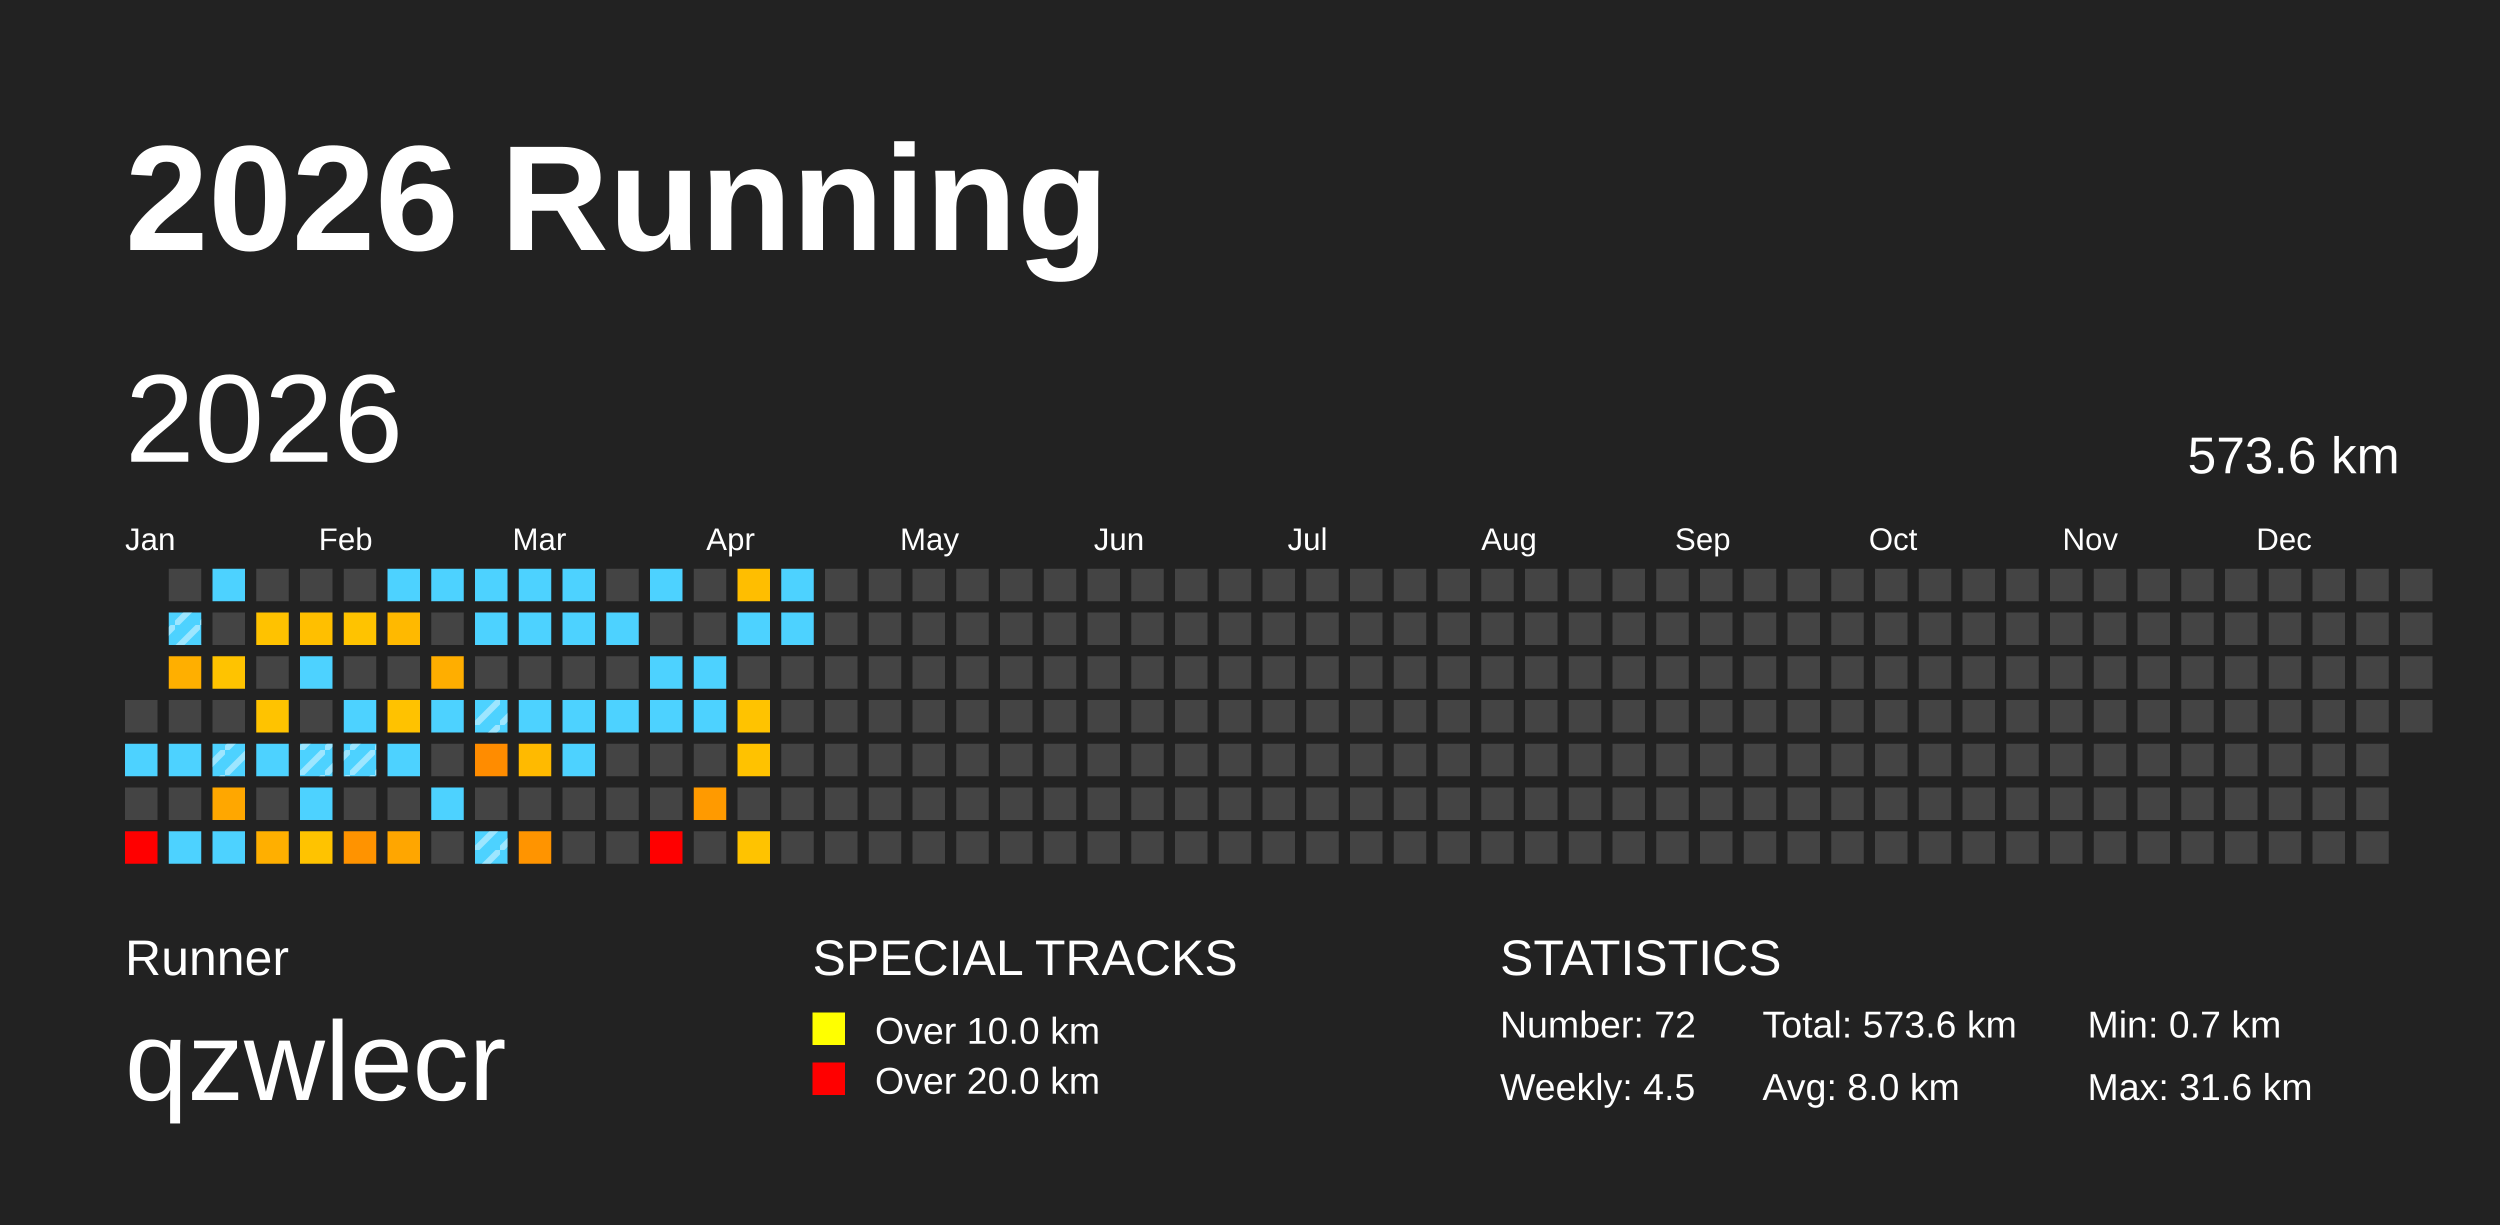
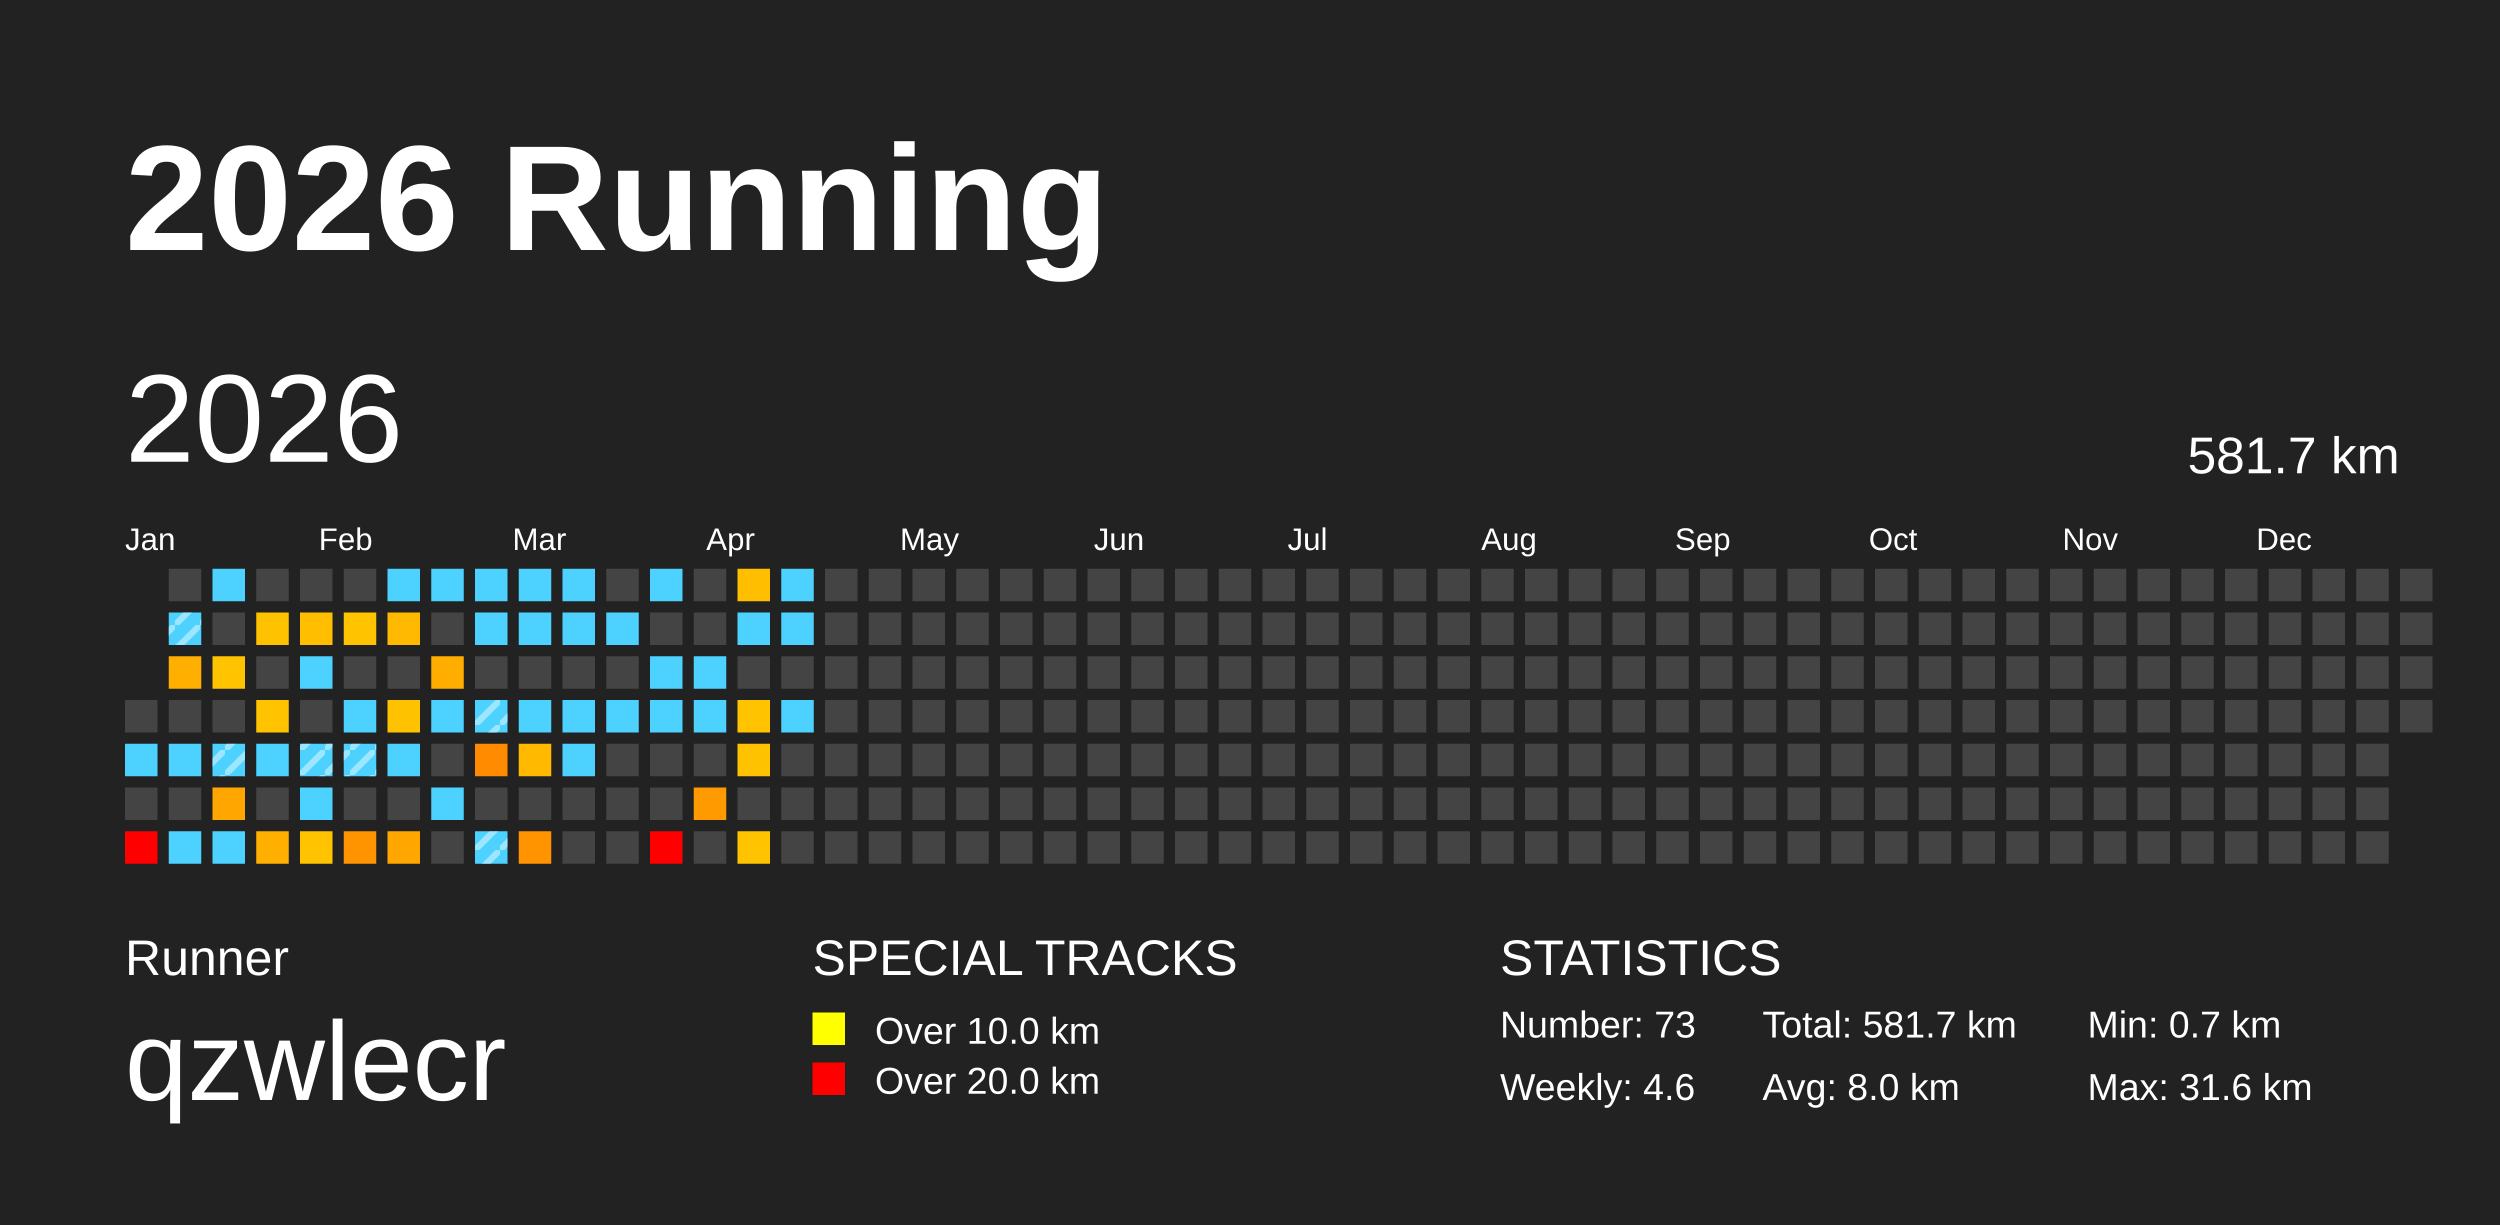
<svg xmlns="http://www.w3.org/2000/svg" baseProfile="full" height="98mm" version="1.1" viewBox="0,0,200,98" width="200mm">
  <defs>
    <pattern height="2" id="indoor-stripe" patternUnits="userSpaceOnUse" width="2">
      <line stroke="white" stroke-opacity="0.45" stroke-width="0.5" x1="0" x2="2" y1="2" y2="0" />
    </pattern>
  </defs>
  <rect fill="#222222" height="98" width="200" x="0" y="0" />
  <text fill="#FFFFFF" style="font-size:12px; font-family:Arial; font-weight:bold;" x="10" y="20">2026 Running</text>
  <text fill="#FFFFFF" style="font-size:4px; font-family:Arial" x="10" y="78">Runner</text>
  <text fill="#FFFFFF" style="font-size:9px; font-family:Arial" x="10" y="88">qzwlecr</text>
  <text fill="#FFFFFF" style="font-size:4px; font-family:Arial" x="65" y="78">SPECIAL TRACKS</text>
  <rect fill="yellow" height="2.6" width="2.6" x="65" y="81" />
  <text fill="#FFFFFF" style="font-size:3px; font-family:Arial" x="70" y="83.5">Over 10.0 km</text>
  <rect fill="red" height="2.6" width="2.6" x="65" y="85" />
  <text fill="#FFFFFF" style="font-size:3px; font-family:Arial" x="70" y="87.5">Over 20.0 km</text>
  <text fill="#FFFFFF" style="font-size:4px; font-family:Arial" x="120" y="78">STATISTICS</text>
-   <text fill="#FFFFFF" style="font-size:3px; font-family:Arial" x="120" y="83">Number: 72</text>
-   <text fill="#FFFFFF" style="font-size:3px; font-family:Arial" x="120" y="88">Weekly: 4.5</text>
-   <text fill="#FFFFFF" style="font-size:3px; font-family:Arial" x="141" y="83">Total: 573.6 km</text>
+   <text fill="#FFFFFF" style="font-size:3px; font-family:Arial" x="120" y="83">Number: 73</text>
+   <text fill="#FFFFFF" style="font-size:3px; font-family:Arial" x="120" y="88">Weekly: 4.6</text>
+   <text fill="#FFFFFF" style="font-size:3px; font-family:Arial" x="141" y="83">Total: 581.7 km</text>
  <text fill="#FFFFFF" style="font-size:3px; font-family:Arial" x="141" y="88">Avg: 8.0 km</text>
  <text fill="#FFFFFF" style="font-size:3px; font-family:Arial" x="167" y="83">Min: 0.7 km</text>
  <text fill="#FFFFFF" style="font-size:3px; font-family:Arial" x="167" y="88">Max: 31.6 km</text>
  <text dominant-baseline="hanging" fill="#FFFFFF" style="font-size:10.0px; font-family:Arial;" x="10" y="30">2026</text>
-   <text dominant-baseline="hanging" fill="#FFFFFF" style="font-size:4.125px; font-family:Arial;" x="175" y="35">573.6 km</text>
+   <text dominant-baseline="hanging" fill="#FFFFFF" style="font-size:4.125px; font-family:Arial;" x="175" y="35">581.7 km</text>
  <text fill="#FFFFFF" style="font-size:2.5px; font-family:Arial" x="10.0" y="44">Jan</text>
  <text fill="#FFFFFF" style="font-size:2.5px; font-family:Arial" x="25.5" y="44">Feb</text>
  <text fill="#FFFFFF" style="font-size:2.5px; font-family:Arial" x="41.0" y="44">Mar</text>
  <text fill="#FFFFFF" style="font-size:2.5px; font-family:Arial" x="56.5" y="44">Apr</text>
  <text fill="#FFFFFF" style="font-size:2.5px; font-family:Arial" x="72.0" y="44">May</text>
  <text fill="#FFFFFF" style="font-size:2.5px; font-family:Arial" x="87.5" y="44">Jun</text>
  <text fill="#FFFFFF" style="font-size:2.5px; font-family:Arial" x="103.0" y="44">Jul</text>
  <text fill="#FFFFFF" style="font-size:2.5px; font-family:Arial" x="118.5" y="44">Aug</text>
  <text fill="#FFFFFF" style="font-size:2.5px; font-family:Arial" x="134.0" y="44">Sep</text>
  <text fill="#FFFFFF" style="font-size:2.5px; font-family:Arial" x="149.5" y="44">Oct</text>
  <text fill="#FFFFFF" style="font-size:2.5px; font-family:Arial" x="165.0" y="44">Nov</text>
  <text fill="#FFFFFF" style="font-size:2.5px; font-family:Arial" x="180.5" y="44">Dec</text>
  <rect fill="#444444" height="2.6" width="2.6" x="10.0" y="56.0" />
  <rect fill="#4dd2ff" height="2.6" width="2.6" x="10.0" y="59.5" />
  <rect fill="#444444" height="2.6" width="2.6" x="10.0" y="63.0" />
  <rect fill="red" height="2.6" width="2.6" x="10.0" y="66.5" />
  <rect fill="#444444" height="2.6" width="2.6" x="13.5" y="45.5" />
  <rect fill="#4dd2ff" height="2.6" width="2.6" x="13.5" y="49.0" />
  <rect fill="url(#indoor-stripe)" height="2.6" width="2.6" x="13.5" y="49.0" />
  <rect fill="#ffaf00" height="2.6" width="2.6" x="13.5" y="52.5" />
  <rect fill="#444444" height="2.6" width="2.6" x="13.5" y="56.0" />
  <rect fill="#4dd2ff" height="2.6" width="2.6" x="13.5" y="59.5" />
  <rect fill="#444444" height="2.6" width="2.6" x="13.5" y="63.0" />
  <rect fill="#4dd2ff" height="2.6" width="2.6" x="13.5" y="66.5" />
  <rect fill="#4dd2ff" height="2.6" width="2.6" x="17.0" y="45.5" />
  <rect fill="#444444" height="2.6" width="2.6" x="17.0" y="49.0" />
  <rect fill="#ffc300" height="2.6" width="2.6" x="17.0" y="52.5" />
  <rect fill="#444444" height="2.6" width="2.6" x="17.0" y="56.0" />
  <rect fill="#4dd2ff" height="2.6" width="2.6" x="17.0" y="59.5" />
  <rect fill="url(#indoor-stripe)" height="2.6" width="2.6" x="17.0" y="59.5" />
  <rect fill="#ffa700" height="2.6" width="2.6" x="17.0" y="63.0" />
  <rect fill="#4dd2ff" height="2.6" width="2.6" x="17.0" y="66.5" />
  <rect fill="#444444" height="2.6" width="2.6" x="20.5" y="45.5" />
  <rect fill="#ffc200" height="2.6" width="2.6" x="20.5" y="49.0" />
  <rect fill="#444444" height="2.6" width="2.6" x="20.5" y="52.5" />
  <rect fill="#ffc300" height="2.6" width="2.6" x="20.5" y="56.0" />
  <rect fill="#4dd2ff" height="2.6" width="2.6" x="20.5" y="59.5" />
  <rect fill="#444444" height="2.6" width="2.6" x="20.5" y="63.0" />
  <rect fill="#ffaf00" height="2.6" width="2.6" x="20.5" y="66.5" />
  <rect fill="#444444" height="2.6" width="2.6" x="24.0" y="45.5" />
  <rect fill="#ffbf00" height="2.6" width="2.6" x="24.0" y="49.0" />
  <rect fill="#4dd2ff" height="2.6" width="2.6" x="24.0" y="52.5" />
  <rect fill="#444444" height="2.6" width="2.6" x="24.0" y="56.0" />
  <rect fill="#4dd2ff" height="2.6" width="2.6" x="24.0" y="59.5" />
  <rect fill="url(#indoor-stripe)" height="2.6" width="2.6" x="24.0" y="59.5" />
  <rect fill="#4dd2ff" height="2.6" width="2.6" x="24.0" y="63.0" />
  <rect fill="#ffc300" height="2.6" width="2.6" x="24.0" y="66.5" />
  <rect fill="#444444" height="2.6" width="2.6" x="27.5" y="45.5" />
  <rect fill="#ffc300" height="2.6" width="2.6" x="27.5" y="49.0" />
  <rect fill="#444444" height="2.6" width="2.6" x="27.5" y="52.5" />
  <rect fill="#4dd2ff" height="2.6" width="2.6" x="27.5" y="56.0" />
  <rect fill="#4dd2ff" height="2.6" width="2.6" x="27.5" y="59.5" />
  <rect fill="url(#indoor-stripe)" height="2.6" width="2.6" x="27.5" y="59.5" />
  <rect fill="#444444" height="2.6" width="2.6" x="27.5" y="63.0" />
  <rect fill="#ff9300" height="2.6" width="2.6" x="27.5" y="66.5" />
  <rect fill="#4dd2ff" height="2.6" width="2.6" x="31.0" y="45.5" />
  <rect fill="#ffb900" height="2.6" width="2.6" x="31.0" y="49.0" />
  <rect fill="#444444" height="2.6" width="2.6" x="31.0" y="52.5" />
  <rect fill="#ffc200" height="2.6" width="2.6" x="31.0" y="56.0" />
  <rect fill="#4dd2ff" height="2.6" width="2.6" x="31.0" y="59.5" />
  <rect fill="#444444" height="2.6" width="2.6" x="31.0" y="63.0" />
  <rect fill="#ffa600" height="2.6" width="2.6" x="31.0" y="66.5" />
  <rect fill="#4dd2ff" height="2.6" width="2.6" x="34.5" y="45.5" />
  <rect fill="#444444" height="2.6" width="2.6" x="34.5" y="49.0" />
  <rect fill="#ffae00" height="2.6" width="2.6" x="34.5" y="52.5" />
  <rect fill="#4dd2ff" height="2.6" width="2.6" x="34.5" y="56.0" />
  <rect fill="#444444" height="2.6" width="2.6" x="34.5" y="59.5" />
  <rect fill="#4dd2ff" height="2.6" width="2.6" x="34.5" y="63.0" />
  <rect fill="#444444" height="2.6" width="2.6" x="34.5" y="66.5" />
  <rect fill="#4dd2ff" height="2.6" width="2.6" x="38.0" y="45.5" />
  <rect fill="#4dd2ff" height="2.6" width="2.6" x="38.0" y="49.0" />
  <rect fill="#444444" height="2.6" width="2.6" x="38.0" y="52.5" />
  <rect fill="#4dd2ff" height="2.6" width="2.6" x="38.0" y="56.0" />
  <rect fill="url(#indoor-stripe)" height="2.6" width="2.6" x="38.0" y="56.0" />
  <rect fill="#ff8c00" height="2.6" width="2.6" x="38.0" y="59.5" />
  <rect fill="#444444" height="2.6" width="2.6" x="38.0" y="63.0" />
  <rect fill="#4dd2ff" height="2.6" width="2.6" x="38.0" y="66.5" />
  <rect fill="url(#indoor-stripe)" height="2.6" width="2.6" x="38.0" y="66.5" />
  <rect fill="#4dd2ff" height="2.6" width="2.6" x="41.5" y="45.5" />
  <rect fill="#4dd2ff" height="2.6" width="2.6" x="41.5" y="49.0" />
  <rect fill="#444444" height="2.6" width="2.6" x="41.5" y="52.5" />
  <rect fill="#4dd2ff" height="2.6" width="2.6" x="41.5" y="56.0" />
  <rect fill="#ffba00" height="2.6" width="2.6" x="41.5" y="59.5" />
  <rect fill="#444444" height="2.6" width="2.6" x="41.5" y="63.0" />
  <rect fill="#ff9400" height="2.6" width="2.6" x="41.5" y="66.5" />
  <rect fill="#4dd2ff" height="2.6" width="2.6" x="45.0" y="45.5" />
  <rect fill="#4dd2ff" height="2.6" width="2.6" x="45.0" y="49.0" />
  <rect fill="#444444" height="2.6" width="2.6" x="45.0" y="52.5" />
  <rect fill="#4dd2ff" height="2.6" width="2.6" x="45.0" y="56.0" />
  <rect fill="#4dd2ff" height="2.6" width="2.6" x="45.0" y="59.5" />
  <rect fill="#444444" height="2.6" width="2.6" x="45.0" y="63.0" />
  <rect fill="#444444" height="2.6" width="2.6" x="45.0" y="66.5" />
  <rect fill="#444444" height="2.6" width="2.6" x="48.5" y="45.5" />
  <rect fill="#4dd2ff" height="2.6" width="2.6" x="48.5" y="49.0" />
  <rect fill="#444444" height="2.6" width="2.6" x="48.5" y="52.5" />
  <rect fill="#4dd2ff" height="2.6" width="2.6" x="48.5" y="56.0" />
  <rect fill="#444444" height="2.6" width="2.6" x="48.5" y="59.5" />
  <rect fill="#444444" height="2.6" width="2.6" x="48.5" y="63.0" />
  <rect fill="#444444" height="2.6" width="2.6" x="48.5" y="66.5" />
  <rect fill="#4dd2ff" height="2.6" width="2.6" x="52.0" y="45.5" />
  <rect fill="#444444" height="2.6" width="2.6" x="52.0" y="49.0" />
  <rect fill="#4dd2ff" height="2.6" width="2.6" x="52.0" y="52.5" />
  <rect fill="#4dd2ff" height="2.6" width="2.6" x="52.0" y="56.0" />
  <rect fill="#444444" height="2.6" width="2.6" x="52.0" y="59.5" />
  <rect fill="#444444" height="2.6" width="2.6" x="52.0" y="63.0" />
  <rect fill="red" height="2.6" width="2.6" x="52.0" y="66.5" />
  <rect fill="#444444" height="2.6" width="2.6" x="55.5" y="45.5" />
  <rect fill="#444444" height="2.6" width="2.6" x="55.5" y="49.0" />
  <rect fill="#4dd2ff" height="2.6" width="2.6" x="55.5" y="52.5" />
  <rect fill="#4dd2ff" height="2.6" width="2.6" x="55.5" y="56.0" />
  <rect fill="#444444" height="2.6" width="2.6" x="55.5" y="59.5" />
  <rect fill="#ff9a00" height="2.6" width="2.6" x="55.5" y="63.0" />
  <rect fill="#444444" height="2.6" width="2.6" x="55.5" y="66.5" />
  <rect fill="#ffbe00" height="2.6" width="2.6" x="59.0" y="45.5" />
  <rect fill="#4dd2ff" height="2.6" width="2.6" x="59.0" y="49.0" />
  <rect fill="#444444" height="2.6" width="2.6" x="59.0" y="52.5" />
  <rect fill="#ffc300" height="2.6" width="2.6" x="59.0" y="56.0" />
  <rect fill="#ffc200" height="2.6" width="2.6" x="59.0" y="59.5" />
  <rect fill="#444444" height="2.6" width="2.6" x="59.0" y="63.0" />
  <rect fill="#ffc300" height="2.6" width="2.6" x="59.0" y="66.5" />
  <rect fill="#4dd2ff" height="2.6" width="2.6" x="62.5" y="45.5" />
  <rect fill="#4dd2ff" height="2.6" width="2.6" x="62.5" y="49.0" />
  <rect fill="#444444" height="2.6" width="2.6" x="62.5" y="52.5" />
-   <rect fill="#444444" height="2.6" width="2.6" x="62.5" y="56.0" />
+   <rect fill="#4dd2ff" height="2.6" width="2.6" x="62.5" y="56.0" />
  <rect fill="#444444" height="2.6" width="2.6" x="62.5" y="59.5" />
  <rect fill="#444444" height="2.6" width="2.6" x="62.5" y="63.0" />
  <rect fill="#444444" height="2.6" width="2.6" x="62.5" y="66.5" />
  <rect fill="#444444" height="2.6" width="2.6" x="66.0" y="45.5" />
  <rect fill="#444444" height="2.6" width="2.6" x="66.0" y="49.0" />
  <rect fill="#444444" height="2.6" width="2.6" x="66.0" y="52.5" />
  <rect fill="#444444" height="2.6" width="2.6" x="66.0" y="56.0" />
  <rect fill="#444444" height="2.6" width="2.6" x="66.0" y="59.5" />
  <rect fill="#444444" height="2.6" width="2.6" x="66.0" y="63.0" />
  <rect fill="#444444" height="2.6" width="2.6" x="66.0" y="66.5" />
  <rect fill="#444444" height="2.6" width="2.6" x="69.5" y="45.5" />
  <rect fill="#444444" height="2.6" width="2.6" x="69.5" y="49.0" />
  <rect fill="#444444" height="2.6" width="2.6" x="69.5" y="52.5" />
  <rect fill="#444444" height="2.6" width="2.6" x="69.5" y="56.0" />
  <rect fill="#444444" height="2.6" width="2.6" x="69.5" y="59.5" />
  <rect fill="#444444" height="2.6" width="2.6" x="69.5" y="63.0" />
  <rect fill="#444444" height="2.6" width="2.6" x="69.5" y="66.5" />
  <rect fill="#444444" height="2.6" width="2.6" x="73.0" y="45.5" />
  <rect fill="#444444" height="2.6" width="2.6" x="73.0" y="49.0" />
  <rect fill="#444444" height="2.6" width="2.6" x="73.0" y="52.5" />
  <rect fill="#444444" height="2.6" width="2.6" x="73.0" y="56.0" />
  <rect fill="#444444" height="2.6" width="2.6" x="73.0" y="59.5" />
  <rect fill="#444444" height="2.6" width="2.6" x="73.0" y="63.0" />
  <rect fill="#444444" height="2.6" width="2.6" x="73.0" y="66.5" />
  <rect fill="#444444" height="2.6" width="2.6" x="76.5" y="45.5" />
  <rect fill="#444444" height="2.6" width="2.6" x="76.5" y="49.0" />
  <rect fill="#444444" height="2.6" width="2.6" x="76.5" y="52.5" />
  <rect fill="#444444" height="2.6" width="2.6" x="76.5" y="56.0" />
  <rect fill="#444444" height="2.6" width="2.6" x="76.5" y="59.5" />
  <rect fill="#444444" height="2.6" width="2.6" x="76.5" y="63.0" />
  <rect fill="#444444" height="2.6" width="2.6" x="76.5" y="66.5" />
  <rect fill="#444444" height="2.6" width="2.6" x="80.0" y="45.5" />
  <rect fill="#444444" height="2.6" width="2.6" x="80.0" y="49.0" />
  <rect fill="#444444" height="2.6" width="2.6" x="80.0" y="52.5" />
  <rect fill="#444444" height="2.6" width="2.6" x="80.0" y="56.0" />
  <rect fill="#444444" height="2.6" width="2.6" x="80.0" y="59.5" />
  <rect fill="#444444" height="2.6" width="2.6" x="80.0" y="63.0" />
  <rect fill="#444444" height="2.6" width="2.6" x="80.0" y="66.5" />
  <rect fill="#444444" height="2.6" width="2.6" x="83.5" y="45.5" />
  <rect fill="#444444" height="2.6" width="2.6" x="83.5" y="49.0" />
  <rect fill="#444444" height="2.6" width="2.6" x="83.5" y="52.5" />
  <rect fill="#444444" height="2.6" width="2.6" x="83.5" y="56.0" />
  <rect fill="#444444" height="2.6" width="2.6" x="83.5" y="59.5" />
  <rect fill="#444444" height="2.6" width="2.6" x="83.5" y="63.0" />
  <rect fill="#444444" height="2.6" width="2.6" x="83.5" y="66.5" />
  <rect fill="#444444" height="2.6" width="2.6" x="87.0" y="45.5" />
  <rect fill="#444444" height="2.6" width="2.6" x="87.0" y="49.0" />
  <rect fill="#444444" height="2.6" width="2.6" x="87.0" y="52.5" />
  <rect fill="#444444" height="2.6" width="2.6" x="87.0" y="56.0" />
  <rect fill="#444444" height="2.6" width="2.6" x="87.0" y="59.5" />
  <rect fill="#444444" height="2.6" width="2.6" x="87.0" y="63.0" />
  <rect fill="#444444" height="2.6" width="2.6" x="87.0" y="66.5" />
  <rect fill="#444444" height="2.6" width="2.6" x="90.5" y="45.5" />
  <rect fill="#444444" height="2.6" width="2.6" x="90.5" y="49.0" />
  <rect fill="#444444" height="2.6" width="2.6" x="90.5" y="52.5" />
  <rect fill="#444444" height="2.6" width="2.6" x="90.5" y="56.0" />
  <rect fill="#444444" height="2.6" width="2.6" x="90.5" y="59.5" />
  <rect fill="#444444" height="2.6" width="2.6" x="90.5" y="63.0" />
  <rect fill="#444444" height="2.6" width="2.6" x="90.5" y="66.5" />
  <rect fill="#444444" height="2.6" width="2.6" x="94.0" y="45.5" />
  <rect fill="#444444" height="2.6" width="2.6" x="94.0" y="49.0" />
  <rect fill="#444444" height="2.6" width="2.6" x="94.0" y="52.5" />
  <rect fill="#444444" height="2.6" width="2.6" x="94.0" y="56.0" />
  <rect fill="#444444" height="2.6" width="2.6" x="94.0" y="59.5" />
  <rect fill="#444444" height="2.6" width="2.6" x="94.0" y="63.0" />
  <rect fill="#444444" height="2.6" width="2.6" x="94.0" y="66.5" />
  <rect fill="#444444" height="2.6" width="2.6" x="97.5" y="45.5" />
  <rect fill="#444444" height="2.6" width="2.6" x="97.5" y="49.0" />
  <rect fill="#444444" height="2.6" width="2.6" x="97.5" y="52.5" />
  <rect fill="#444444" height="2.6" width="2.6" x="97.5" y="56.0" />
  <rect fill="#444444" height="2.6" width="2.6" x="97.5" y="59.5" />
  <rect fill="#444444" height="2.6" width="2.6" x="97.5" y="63.0" />
  <rect fill="#444444" height="2.6" width="2.6" x="97.5" y="66.5" />
  <rect fill="#444444" height="2.6" width="2.6" x="101.0" y="45.5" />
  <rect fill="#444444" height="2.6" width="2.6" x="101.0" y="49.0" />
  <rect fill="#444444" height="2.6" width="2.6" x="101.0" y="52.5" />
  <rect fill="#444444" height="2.6" width="2.6" x="101.0" y="56.0" />
  <rect fill="#444444" height="2.6" width="2.6" x="101.0" y="59.5" />
  <rect fill="#444444" height="2.6" width="2.6" x="101.0" y="63.0" />
  <rect fill="#444444" height="2.6" width="2.6" x="101.0" y="66.5" />
  <rect fill="#444444" height="2.6" width="2.6" x="104.5" y="45.5" />
  <rect fill="#444444" height="2.6" width="2.6" x="104.5" y="49.0" />
  <rect fill="#444444" height="2.6" width="2.6" x="104.5" y="52.5" />
  <rect fill="#444444" height="2.6" width="2.6" x="104.5" y="56.0" />
  <rect fill="#444444" height="2.6" width="2.6" x="104.5" y="59.5" />
  <rect fill="#444444" height="2.6" width="2.6" x="104.5" y="63.0" />
  <rect fill="#444444" height="2.6" width="2.6" x="104.5" y="66.5" />
  <rect fill="#444444" height="2.6" width="2.6" x="108.0" y="45.5" />
  <rect fill="#444444" height="2.6" width="2.6" x="108.0" y="49.0" />
  <rect fill="#444444" height="2.6" width="2.6" x="108.0" y="52.5" />
  <rect fill="#444444" height="2.6" width="2.6" x="108.0" y="56.0" />
  <rect fill="#444444" height="2.6" width="2.6" x="108.0" y="59.5" />
  <rect fill="#444444" height="2.6" width="2.6" x="108.0" y="63.0" />
  <rect fill="#444444" height="2.6" width="2.6" x="108.0" y="66.5" />
  <rect fill="#444444" height="2.6" width="2.6" x="111.5" y="45.5" />
  <rect fill="#444444" height="2.6" width="2.6" x="111.5" y="49.0" />
  <rect fill="#444444" height="2.6" width="2.6" x="111.5" y="52.5" />
  <rect fill="#444444" height="2.6" width="2.6" x="111.5" y="56.0" />
  <rect fill="#444444" height="2.6" width="2.6" x="111.5" y="59.5" />
  <rect fill="#444444" height="2.6" width="2.6" x="111.5" y="63.0" />
  <rect fill="#444444" height="2.6" width="2.6" x="111.5" y="66.5" />
  <rect fill="#444444" height="2.6" width="2.6" x="115.0" y="45.5" />
  <rect fill="#444444" height="2.6" width="2.6" x="115.0" y="49.0" />
  <rect fill="#444444" height="2.6" width="2.6" x="115.0" y="52.5" />
  <rect fill="#444444" height="2.6" width="2.6" x="115.0" y="56.0" />
  <rect fill="#444444" height="2.6" width="2.6" x="115.0" y="59.5" />
  <rect fill="#444444" height="2.6" width="2.6" x="115.0" y="63.0" />
  <rect fill="#444444" height="2.6" width="2.6" x="115.0" y="66.5" />
  <rect fill="#444444" height="2.6" width="2.6" x="118.5" y="45.5" />
  <rect fill="#444444" height="2.6" width="2.6" x="118.5" y="49.0" />
  <rect fill="#444444" height="2.6" width="2.6" x="118.5" y="52.5" />
  <rect fill="#444444" height="2.6" width="2.6" x="118.5" y="56.0" />
  <rect fill="#444444" height="2.6" width="2.6" x="118.5" y="59.5" />
  <rect fill="#444444" height="2.6" width="2.6" x="118.5" y="63.0" />
  <rect fill="#444444" height="2.6" width="2.6" x="118.5" y="66.5" />
  <rect fill="#444444" height="2.6" width="2.6" x="122.0" y="45.5" />
  <rect fill="#444444" height="2.6" width="2.6" x="122.0" y="49.0" />
  <rect fill="#444444" height="2.6" width="2.6" x="122.0" y="52.5" />
  <rect fill="#444444" height="2.6" width="2.6" x="122.0" y="56.0" />
  <rect fill="#444444" height="2.6" width="2.6" x="122.0" y="59.5" />
  <rect fill="#444444" height="2.6" width="2.6" x="122.0" y="63.0" />
  <rect fill="#444444" height="2.6" width="2.6" x="122.0" y="66.5" />
  <rect fill="#444444" height="2.6" width="2.6" x="125.5" y="45.5" />
  <rect fill="#444444" height="2.6" width="2.6" x="125.5" y="49.0" />
  <rect fill="#444444" height="2.6" width="2.6" x="125.5" y="52.5" />
  <rect fill="#444444" height="2.6" width="2.6" x="125.5" y="56.0" />
  <rect fill="#444444" height="2.6" width="2.6" x="125.5" y="59.5" />
  <rect fill="#444444" height="2.6" width="2.6" x="125.5" y="63.0" />
  <rect fill="#444444" height="2.6" width="2.6" x="125.5" y="66.5" />
  <rect fill="#444444" height="2.6" width="2.6" x="129.0" y="45.5" />
  <rect fill="#444444" height="2.6" width="2.6" x="129.0" y="49.0" />
  <rect fill="#444444" height="2.6" width="2.6" x="129.0" y="52.5" />
  <rect fill="#444444" height="2.6" width="2.6" x="129.0" y="56.0" />
  <rect fill="#444444" height="2.6" width="2.6" x="129.0" y="59.5" />
  <rect fill="#444444" height="2.6" width="2.6" x="129.0" y="63.0" />
  <rect fill="#444444" height="2.6" width="2.6" x="129.0" y="66.5" />
  <rect fill="#444444" height="2.6" width="2.6" x="132.5" y="45.5" />
  <rect fill="#444444" height="2.6" width="2.6" x="132.5" y="49.0" />
  <rect fill="#444444" height="2.6" width="2.6" x="132.5" y="52.5" />
  <rect fill="#444444" height="2.6" width="2.6" x="132.5" y="56.0" />
  <rect fill="#444444" height="2.6" width="2.6" x="132.5" y="59.5" />
  <rect fill="#444444" height="2.6" width="2.6" x="132.5" y="63.0" />
  <rect fill="#444444" height="2.6" width="2.6" x="132.5" y="66.5" />
  <rect fill="#444444" height="2.6" width="2.6" x="136.0" y="45.5" />
  <rect fill="#444444" height="2.6" width="2.6" x="136.0" y="49.0" />
  <rect fill="#444444" height="2.6" width="2.6" x="136.0" y="52.5" />
  <rect fill="#444444" height="2.6" width="2.6" x="136.0" y="56.0" />
  <rect fill="#444444" height="2.6" width="2.6" x="136.0" y="59.5" />
  <rect fill="#444444" height="2.6" width="2.6" x="136.0" y="63.0" />
  <rect fill="#444444" height="2.6" width="2.6" x="136.0" y="66.5" />
  <rect fill="#444444" height="2.6" width="2.6" x="139.5" y="45.5" />
  <rect fill="#444444" height="2.6" width="2.6" x="139.5" y="49.0" />
  <rect fill="#444444" height="2.6" width="2.6" x="139.5" y="52.5" />
  <rect fill="#444444" height="2.6" width="2.6" x="139.5" y="56.0" />
  <rect fill="#444444" height="2.6" width="2.6" x="139.5" y="59.5" />
  <rect fill="#444444" height="2.6" width="2.6" x="139.5" y="63.0" />
  <rect fill="#444444" height="2.6" width="2.6" x="139.5" y="66.5" />
  <rect fill="#444444" height="2.6" width="2.6" x="143.0" y="45.5" />
  <rect fill="#444444" height="2.6" width="2.6" x="143.0" y="49.0" />
  <rect fill="#444444" height="2.6" width="2.6" x="143.0" y="52.5" />
  <rect fill="#444444" height="2.6" width="2.6" x="143.0" y="56.0" />
  <rect fill="#444444" height="2.6" width="2.6" x="143.0" y="59.5" />
  <rect fill="#444444" height="2.6" width="2.6" x="143.0" y="63.0" />
  <rect fill="#444444" height="2.6" width="2.6" x="143.0" y="66.5" />
  <rect fill="#444444" height="2.6" width="2.6" x="146.5" y="45.5" />
  <rect fill="#444444" height="2.6" width="2.6" x="146.5" y="49.0" />
  <rect fill="#444444" height="2.6" width="2.6" x="146.5" y="52.5" />
  <rect fill="#444444" height="2.6" width="2.6" x="146.5" y="56.0" />
  <rect fill="#444444" height="2.6" width="2.6" x="146.5" y="59.5" />
  <rect fill="#444444" height="2.6" width="2.6" x="146.5" y="63.0" />
  <rect fill="#444444" height="2.6" width="2.6" x="146.5" y="66.5" />
  <rect fill="#444444" height="2.6" width="2.6" x="150.0" y="45.5" />
  <rect fill="#444444" height="2.6" width="2.6" x="150.0" y="49.0" />
  <rect fill="#444444" height="2.6" width="2.6" x="150.0" y="52.5" />
  <rect fill="#444444" height="2.6" width="2.6" x="150.0" y="56.0" />
  <rect fill="#444444" height="2.6" width="2.6" x="150.0" y="59.5" />
  <rect fill="#444444" height="2.6" width="2.6" x="150.0" y="63.0" />
  <rect fill="#444444" height="2.6" width="2.6" x="150.0" y="66.5" />
  <rect fill="#444444" height="2.6" width="2.6" x="153.5" y="45.5" />
  <rect fill="#444444" height="2.6" width="2.6" x="153.5" y="49.0" />
  <rect fill="#444444" height="2.6" width="2.6" x="153.5" y="52.5" />
  <rect fill="#444444" height="2.6" width="2.6" x="153.5" y="56.0" />
  <rect fill="#444444" height="2.6" width="2.6" x="153.5" y="59.5" />
  <rect fill="#444444" height="2.6" width="2.6" x="153.5" y="63.0" />
  <rect fill="#444444" height="2.6" width="2.6" x="153.5" y="66.5" />
  <rect fill="#444444" height="2.6" width="2.6" x="157.0" y="45.5" />
  <rect fill="#444444" height="2.6" width="2.6" x="157.0" y="49.0" />
  <rect fill="#444444" height="2.6" width="2.6" x="157.0" y="52.5" />
  <rect fill="#444444" height="2.6" width="2.6" x="157.0" y="56.0" />
  <rect fill="#444444" height="2.6" width="2.6" x="157.0" y="59.5" />
  <rect fill="#444444" height="2.6" width="2.6" x="157.0" y="63.0" />
  <rect fill="#444444" height="2.6" width="2.6" x="157.0" y="66.5" />
  <rect fill="#444444" height="2.6" width="2.6" x="160.5" y="45.5" />
  <rect fill="#444444" height="2.6" width="2.6" x="160.5" y="49.0" />
  <rect fill="#444444" height="2.6" width="2.6" x="160.5" y="52.5" />
  <rect fill="#444444" height="2.6" width="2.6" x="160.5" y="56.0" />
  <rect fill="#444444" height="2.6" width="2.6" x="160.5" y="59.5" />
  <rect fill="#444444" height="2.6" width="2.6" x="160.5" y="63.0" />
  <rect fill="#444444" height="2.6" width="2.6" x="160.5" y="66.5" />
  <rect fill="#444444" height="2.6" width="2.6" x="164.0" y="45.5" />
  <rect fill="#444444" height="2.6" width="2.6" x="164.0" y="49.0" />
  <rect fill="#444444" height="2.6" width="2.6" x="164.0" y="52.5" />
  <rect fill="#444444" height="2.6" width="2.6" x="164.0" y="56.0" />
  <rect fill="#444444" height="2.6" width="2.6" x="164.0" y="59.5" />
  <rect fill="#444444" height="2.6" width="2.6" x="164.0" y="63.0" />
  <rect fill="#444444" height="2.6" width="2.6" x="164.0" y="66.5" />
  <rect fill="#444444" height="2.6" width="2.6" x="167.5" y="45.5" />
  <rect fill="#444444" height="2.6" width="2.6" x="167.5" y="49.0" />
  <rect fill="#444444" height="2.6" width="2.6" x="167.5" y="52.5" />
  <rect fill="#444444" height="2.6" width="2.6" x="167.5" y="56.0" />
  <rect fill="#444444" height="2.6" width="2.6" x="167.5" y="59.5" />
  <rect fill="#444444" height="2.6" width="2.6" x="167.5" y="63.0" />
  <rect fill="#444444" height="2.6" width="2.6" x="167.5" y="66.5" />
  <rect fill="#444444" height="2.6" width="2.6" x="171.0" y="45.5" />
  <rect fill="#444444" height="2.6" width="2.6" x="171.0" y="49.0" />
  <rect fill="#444444" height="2.6" width="2.6" x="171.0" y="52.5" />
  <rect fill="#444444" height="2.6" width="2.6" x="171.0" y="56.0" />
  <rect fill="#444444" height="2.6" width="2.6" x="171.0" y="59.5" />
  <rect fill="#444444" height="2.6" width="2.6" x="171.0" y="63.0" />
  <rect fill="#444444" height="2.6" width="2.6" x="171.0" y="66.5" />
  <rect fill="#444444" height="2.6" width="2.6" x="174.5" y="45.5" />
  <rect fill="#444444" height="2.6" width="2.6" x="174.5" y="49.0" />
  <rect fill="#444444" height="2.6" width="2.6" x="174.5" y="52.5" />
  <rect fill="#444444" height="2.6" width="2.6" x="174.5" y="56.0" />
  <rect fill="#444444" height="2.6" width="2.6" x="174.5" y="59.5" />
  <rect fill="#444444" height="2.6" width="2.6" x="174.5" y="63.0" />
  <rect fill="#444444" height="2.6" width="2.6" x="174.5" y="66.5" />
  <rect fill="#444444" height="2.6" width="2.6" x="178.0" y="45.5" />
  <rect fill="#444444" height="2.6" width="2.6" x="178.0" y="49.0" />
  <rect fill="#444444" height="2.6" width="2.6" x="178.0" y="52.5" />
  <rect fill="#444444" height="2.6" width="2.6" x="178.0" y="56.0" />
  <rect fill="#444444" height="2.6" width="2.6" x="178.0" y="59.5" />
  <rect fill="#444444" height="2.6" width="2.6" x="178.0" y="63.0" />
  <rect fill="#444444" height="2.6" width="2.6" x="178.0" y="66.5" />
  <rect fill="#444444" height="2.6" width="2.6" x="181.5" y="45.5" />
  <rect fill="#444444" height="2.6" width="2.6" x="181.5" y="49.0" />
  <rect fill="#444444" height="2.6" width="2.6" x="181.5" y="52.5" />
  <rect fill="#444444" height="2.6" width="2.6" x="181.5" y="56.0" />
  <rect fill="#444444" height="2.6" width="2.6" x="181.5" y="59.5" />
  <rect fill="#444444" height="2.6" width="2.6" x="181.5" y="63.0" />
  <rect fill="#444444" height="2.6" width="2.6" x="181.5" y="66.5" />
  <rect fill="#444444" height="2.6" width="2.6" x="185.0" y="45.5" />
  <rect fill="#444444" height="2.6" width="2.6" x="185.0" y="49.0" />
  <rect fill="#444444" height="2.6" width="2.6" x="185.0" y="52.5" />
  <rect fill="#444444" height="2.6" width="2.6" x="185.0" y="56.0" />
  <rect fill="#444444" height="2.6" width="2.6" x="185.0" y="59.5" />
  <rect fill="#444444" height="2.6" width="2.6" x="185.0" y="63.0" />
  <rect fill="#444444" height="2.6" width="2.6" x="185.0" y="66.5" />
  <rect fill="#444444" height="2.6" width="2.6" x="188.5" y="45.5" />
  <rect fill="#444444" height="2.6" width="2.6" x="188.5" y="49.0" />
  <rect fill="#444444" height="2.6" width="2.6" x="188.5" y="52.5" />
  <rect fill="#444444" height="2.6" width="2.6" x="188.5" y="56.0" />
  <rect fill="#444444" height="2.6" width="2.6" x="188.5" y="59.5" />
  <rect fill="#444444" height="2.6" width="2.6" x="188.5" y="63.0" />
  <rect fill="#444444" height="2.6" width="2.6" x="188.5" y="66.5" />
  <rect fill="#444444" height="2.6" width="2.6" x="192.0" y="45.5" />
  <rect fill="#444444" height="2.6" width="2.6" x="192.0" y="49.0" />
  <rect fill="#444444" height="2.6" width="2.6" x="192.0" y="52.5" />
  <rect fill="#444444" height="2.6" width="2.6" x="192.0" y="56.0" />
</svg>
